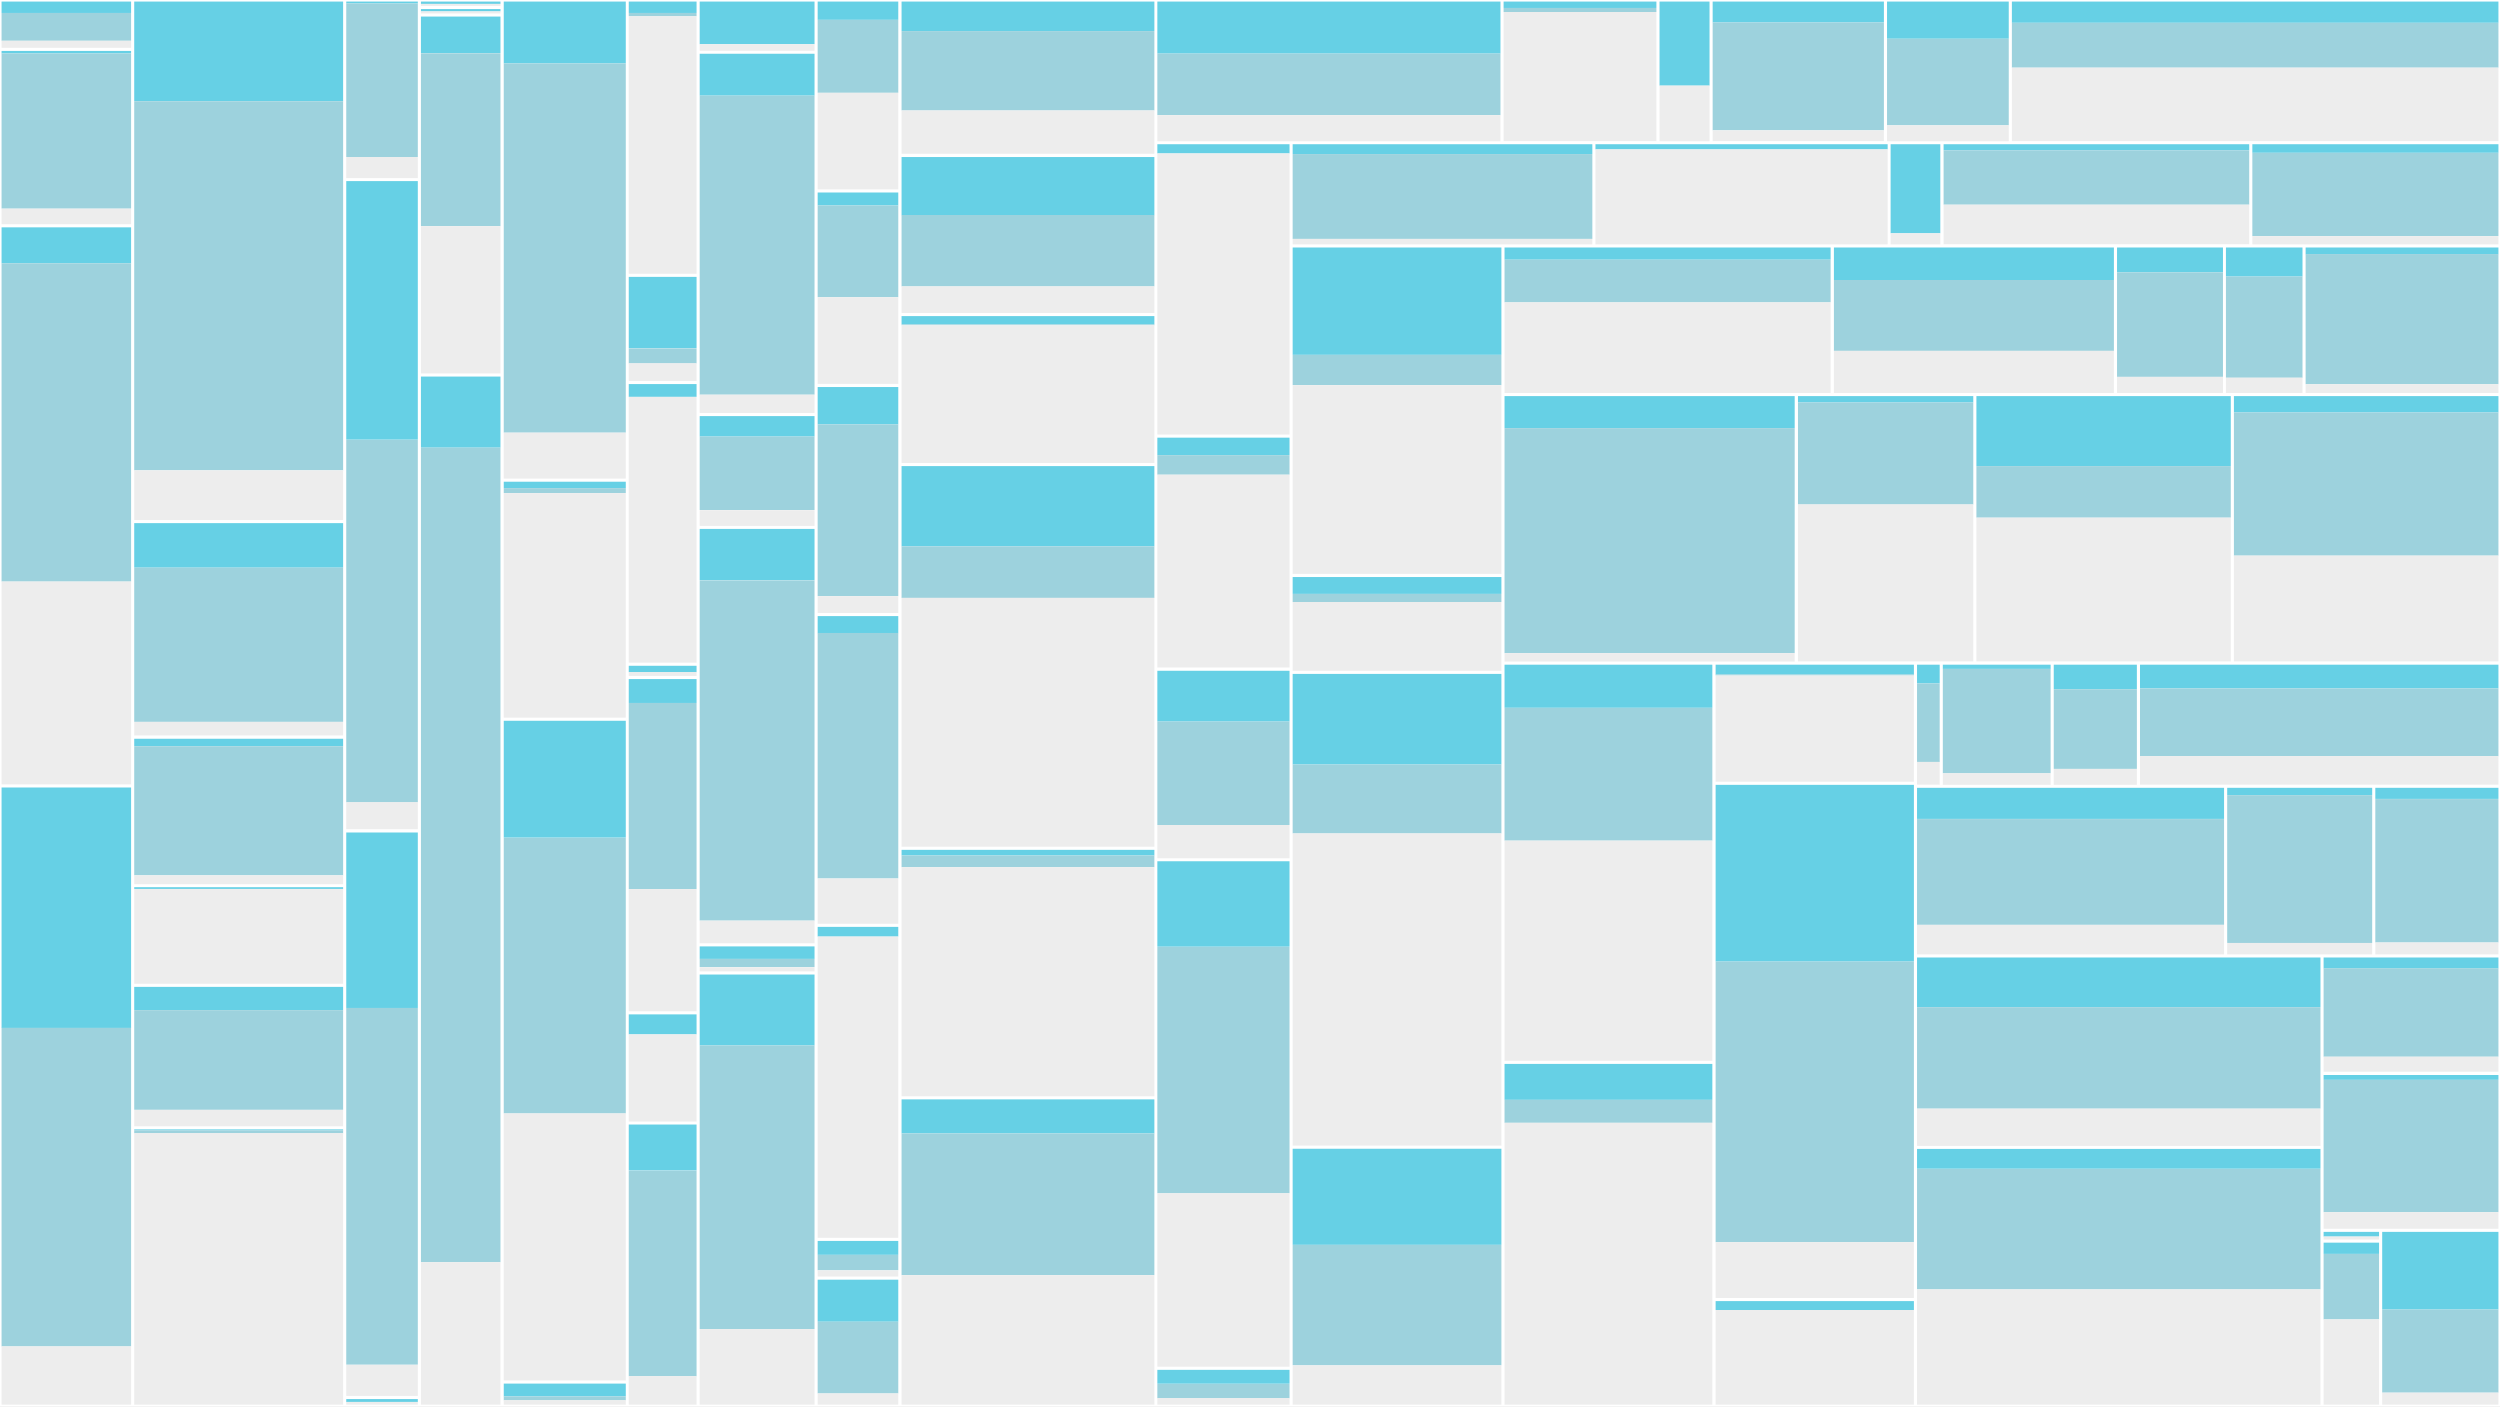
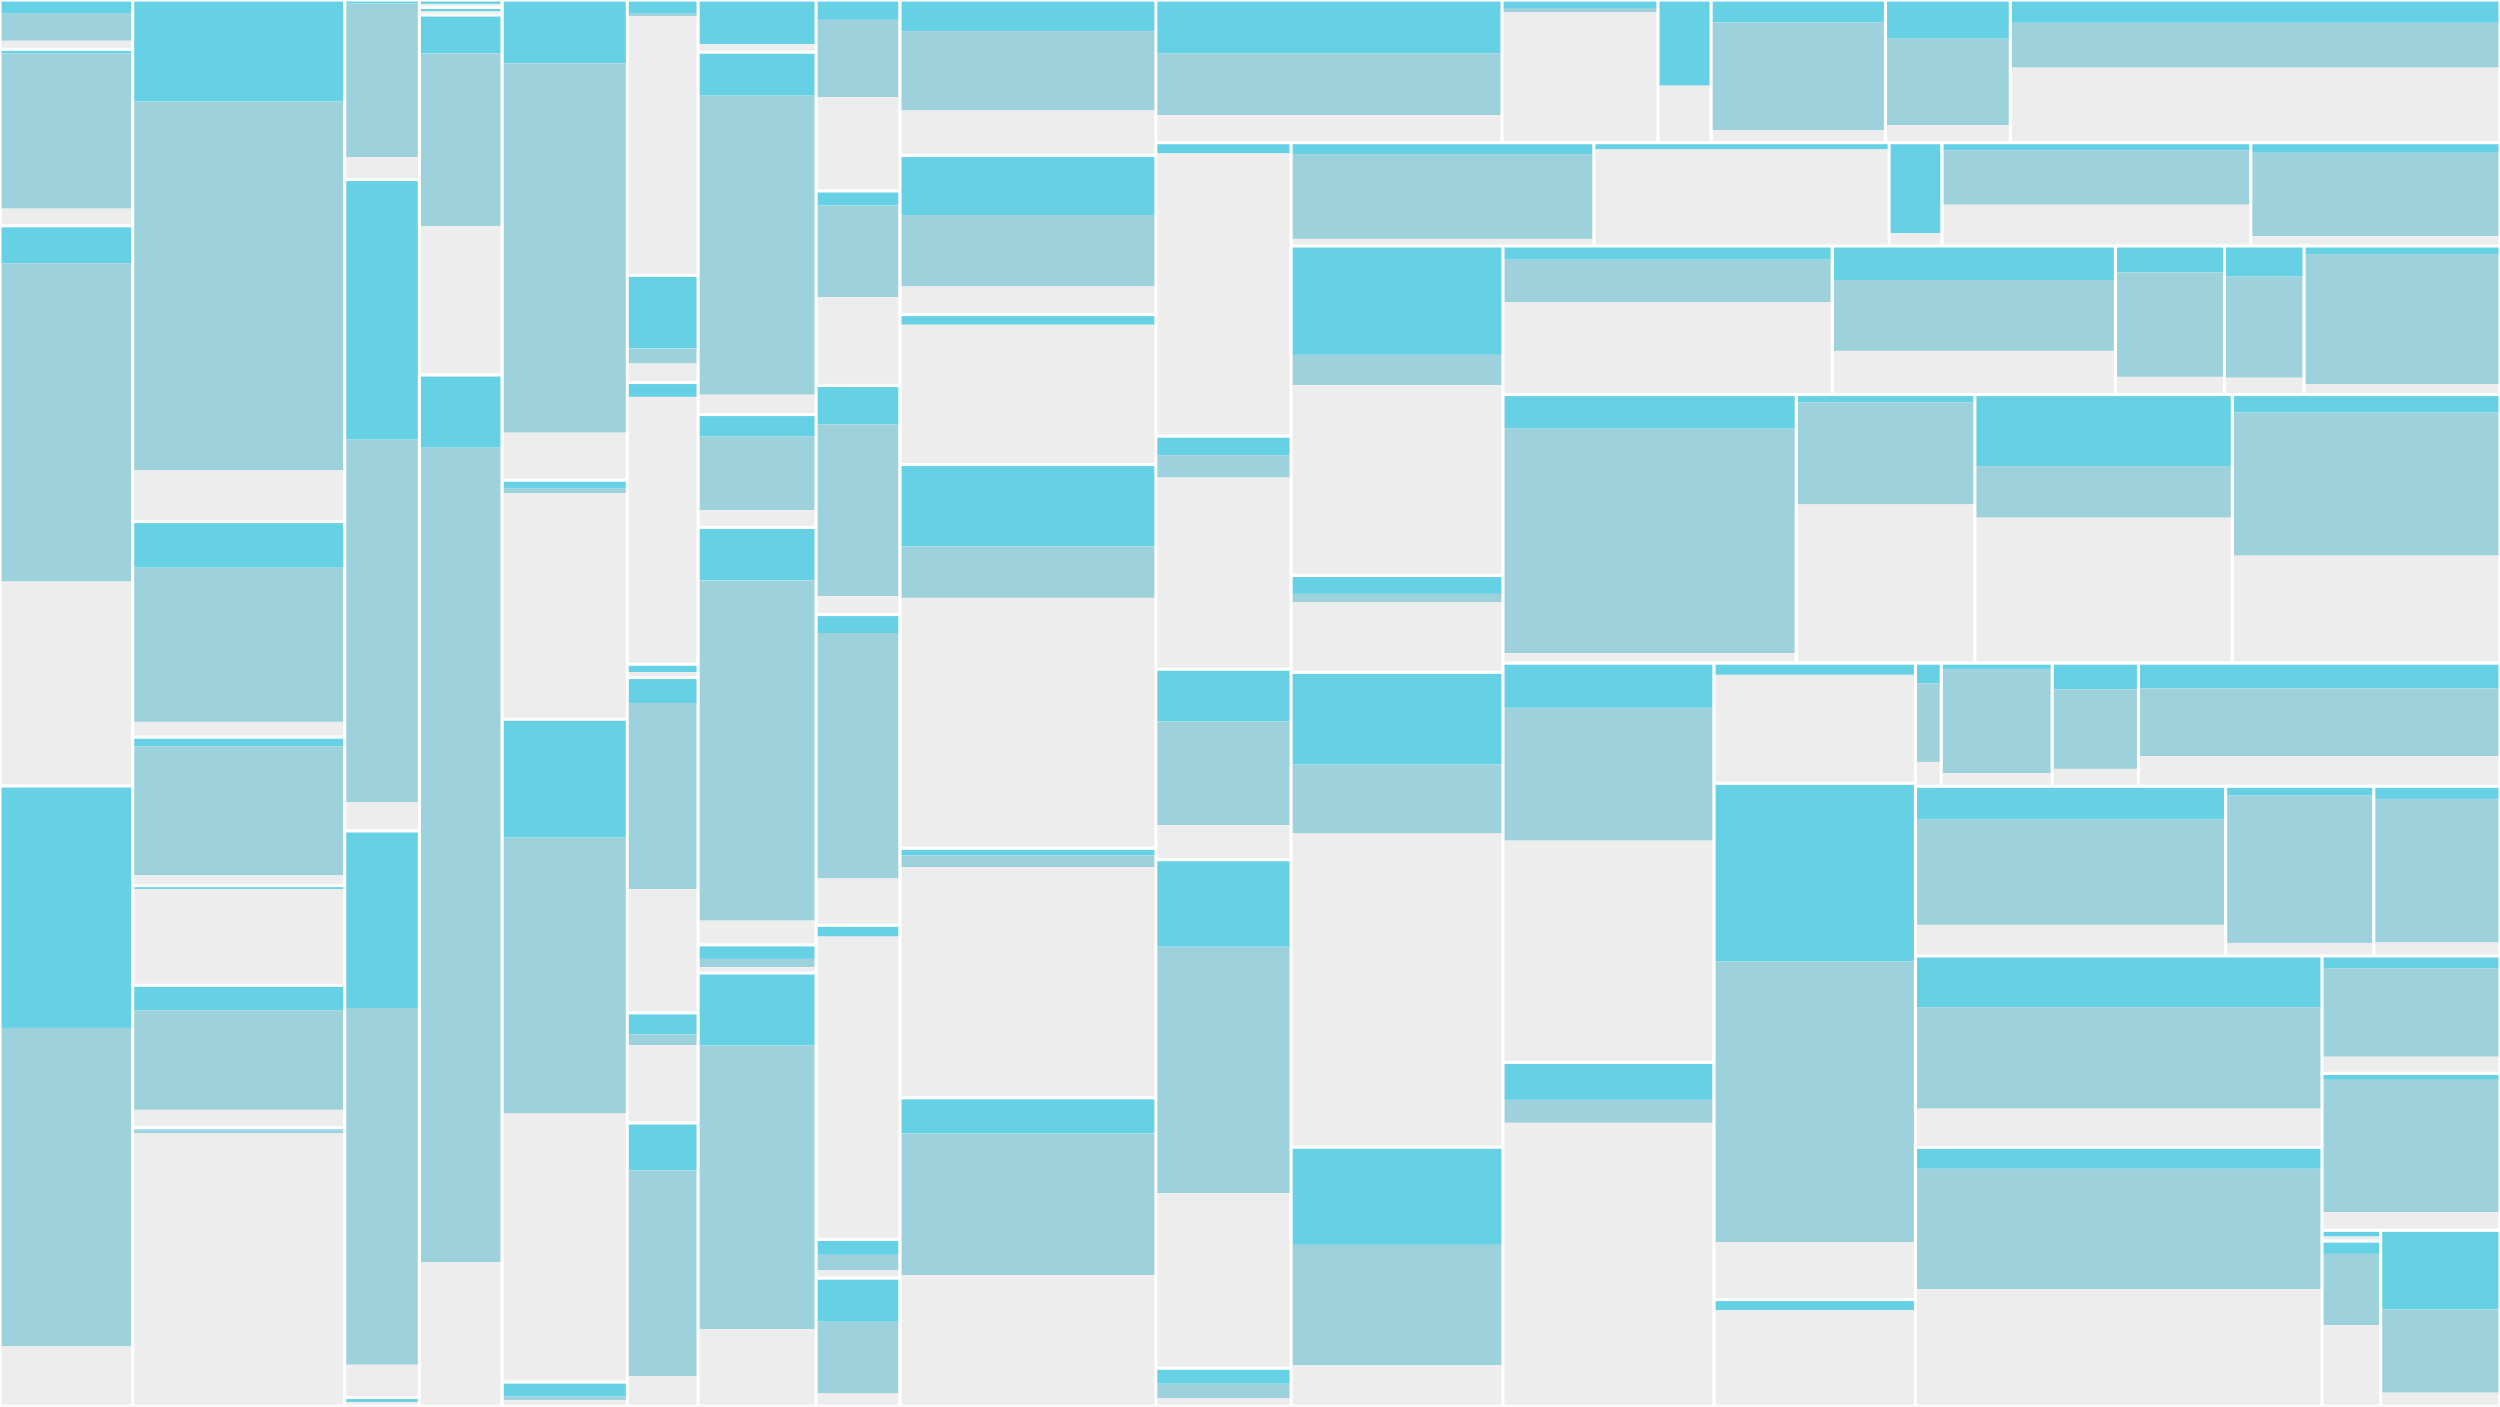
<svg xmlns="http://www.w3.org/2000/svg" viewBox="0 0 1600 900" width="1600" height="900" role="img" aria-label="Decoded overlay code coverage box tree, cyan band">
  <rect x="0" y="0" width="1600" height="900" fill="#ffffff" />
  <rect x="1" y="1" width="82.9" height="7.3" style="fill:hsl(190, 71%, 65%);fill:oklch(0.645 0.128 200)" />
  <rect x="1" y="8.3" width="82.9" height="17.8" style="fill:hsl(190, 48%, 74%);fill:oklch(0.740 0.085 200)" />
  <rect x="1" y="26.1" width="82.9" height="4.5" style="fill:hsl(190, 0%, 93%);fill:oklch(0.930 0.000 200)" />
  <rect x="1" y="32.6" width="82.9" height="1.6" style="fill:hsl(190, 71%, 65%);fill:oklch(0.645 0.128 200)" />
  <rect x="1" y="34.2" width="82.9" height="99.3" style="fill:hsl(190, 48%, 74%);fill:oklch(0.740 0.085 200)" />
  <rect x="1" y="133.6" width="82.9" height="9.9" style="fill:hsl(190, 0%, 93%);fill:oklch(0.930 0.000 200)" />
  <rect x="1" y="145.5" width="82.9" height="23" style="fill:hsl(190, 71%, 65%);fill:oklch(0.645 0.128 200)" />
  <rect x="1" y="168.5" width="82.9" height="203.7" style="fill:hsl(190, 48%, 74%);fill:oklch(0.740 0.085 200)" />
  <rect x="1" y="372.2" width="82.9" height="129.8" style="fill:hsl(190, 0%, 93%);fill:oklch(0.930 0.000 200)" />
  <rect x="1" y="504" width="82.9" height="153.9" style="fill:hsl(190, 71%, 65%);fill:oklch(0.645 0.128 200)" />
  <rect x="1" y="657.8" width="82.9" height="203.9" style="fill:hsl(190, 48%, 74%);fill:oklch(0.740 0.085 200)" />
  <rect x="1" y="861.7" width="82.9" height="37.3" style="fill:hsl(190, 0%, 93%);fill:oklch(0.930 0.000 200)" />
  <rect x="85.9" y="1" width="133.7" height="63.8" style="fill:hsl(190, 71%, 65%);fill:oklch(0.645 0.128 200)" />
  <rect x="85.9" y="64.8" width="133.7" height="236.2" style="fill:hsl(190, 48%, 74%);fill:oklch(0.740 0.085 200)" />
  <rect x="85.9" y="301" width="133.7" height="31.8" style="fill:hsl(190, 0%, 93%);fill:oklch(0.930 0.000 200)" />
  <rect x="85.9" y="334.8" width="133.7" height="28.5" style="fill:hsl(190, 71%, 65%);fill:oklch(0.645 0.128 200)" />
  <rect x="85.9" y="363.3" width="133.7" height="98.7" style="fill:hsl(190, 48%, 74%);fill:oklch(0.740 0.085 200)" />
  <rect x="85.9" y="462" width="133.7" height="8.7" style="fill:hsl(190, 0%, 93%);fill:oklch(0.930 0.000 200)" />
  <rect x="85.9" y="472.8" width="133.7" height="4.8" style="fill:hsl(190, 71%, 65%);fill:oklch(0.645 0.128 200)" />
  <rect x="85.9" y="477.6" width="133.7" height="82.6" style="fill:hsl(190, 48%, 74%);fill:oklch(0.740 0.085 200)" />
  <rect x="85.9" y="560.2" width="133.7" height="5.7" style="fill:hsl(190, 0%, 93%);fill:oklch(0.930 0.000 200)" />
  <rect x="85.9" y="567.8" width="133.7" height="1.1" style="fill:hsl(190, 71%, 65%);fill:oklch(0.645 0.128 200)" />
  <rect x="85.9" y="569" width="133.7" height="60.6" style="fill:hsl(190, 0%, 93%);fill:oklch(0.930 0.000 200)" />
  <rect x="85.9" y="631.6" width="133.7" height="14.9" style="fill:hsl(190, 71%, 65%);fill:oklch(0.645 0.128 200)" />
  <rect x="85.9" y="646.5" width="133.7" height="63.8" style="fill:hsl(190, 48%, 74%);fill:oklch(0.740 0.085 200)" />
  <rect x="85.9" y="710.3" width="133.7" height="10.5" style="fill:hsl(190, 0%, 93%);fill:oklch(0.930 0.000 200)" />
  <rect x="85.9" y="722.8" width="133.7" height="0.6" style="fill:hsl(190, 71%, 65%);fill:oklch(0.645 0.128 200)" />
  <rect x="85.9" y="723.4" width="133.7" height="1.9" style="fill:hsl(190, 48%, 74%);fill:oklch(0.740 0.085 200)" />
  <rect x="85.9" y="725.2" width="133.7" height="173.8" style="fill:hsl(190, 0%, 93%);fill:oklch(0.930 0.000 200)" />
  <rect x="221.6" y="1" width="45.8" height="1.2" style="fill:hsl(190, 71%, 65%);fill:oklch(0.645 0.128 200)" />
  <rect x="221.6" y="2.2" width="45.8" height="98.3" style="fill:hsl(190, 48%, 74%);fill:oklch(0.740 0.085 200)" />
  <rect x="221.6" y="100.5" width="45.8" height="13.5" style="fill:hsl(190, 0%, 93%);fill:oklch(0.930 0.000 200)" />
  <rect x="221.6" y="115.9" width="45.8" height="165.5" style="fill:hsl(190, 71%, 65%);fill:oklch(0.645 0.128 200)" />
  <rect x="221.6" y="281.5" width="45.8" height="232" style="fill:hsl(190, 48%, 74%);fill:oklch(0.740 0.085 200)" />
  <rect x="221.6" y="513.4" width="45.8" height="17.3" style="fill:hsl(190, 0%, 93%);fill:oklch(0.930 0.000 200)" />
  <rect x="221.6" y="532.8" width="45.8" height="112.3" style="fill:hsl(190, 71%, 65%);fill:oklch(0.645 0.128 200)" />
  <rect x="221.6" y="645.1" width="45.8" height="228.3" style="fill:hsl(190, 48%, 74%);fill:oklch(0.740 0.085 200)" />
  <rect x="221.6" y="873.5" width="45.8" height="19.9" style="fill:hsl(190, 0%, 93%);fill:oklch(0.930 0.000 200)" />
  <rect x="221.6" y="895.4" width="45.8" height="1.9" style="fill:hsl(190, 71%, 65%);fill:oklch(0.645 0.128 200)" />
  <rect x="221.6" y="897.2" width="45.8" height="1.8" style="fill:hsl(190, 0%, 93%);fill:oklch(0.930 0.000 200)" />
  <rect x="269.4" y="1" width="50.9" height="1.5" style="fill:hsl(190, 71%, 65%);fill:oklch(0.645 0.128 200)" />
  <rect x="269.4" y="2.5" width="50.9" height="1.3" style="fill:hsl(190, 0%, 93%);fill:oklch(0.930 0.000 200)" />
  <rect x="269.4" y="5.8" width="50.9" height="1.5" style="fill:hsl(190, 71%, 65%);fill:oklch(0.645 0.128 200)" />
  <rect x="269.4" y="7.3" width="50.9" height="1.3" style="fill:hsl(190, 0%, 93%);fill:oklch(0.930 0.000 200)" />
  <rect x="269.4" y="10.6" width="50.9" height="23.4" style="fill:hsl(190, 71%, 65%);fill:oklch(0.645 0.128 200)" />
  <rect x="269.4" y="34.1" width="50.9" height="110.6" style="fill:hsl(190, 48%, 74%);fill:oklch(0.740 0.085 200)" />
  <rect x="269.4" y="144.7" width="50.9" height="94.3" style="fill:hsl(190, 0%, 93%);fill:oklch(0.930 0.000 200)" />
  <rect x="269.4" y="241" width="50.9" height="45.5" style="fill:hsl(190, 71%, 65%);fill:oklch(0.645 0.128 200)" />
  <rect x="269.4" y="286.5" width="50.9" height="521.3" style="fill:hsl(190, 48%, 74%);fill:oklch(0.740 0.085 200)" />
  <rect x="269.4" y="807.8" width="50.9" height="91.2" style="fill:hsl(190, 0%, 93%);fill:oklch(0.930 0.000 200)" />
  <rect x="322.4" y="1" width="78.1" height="39.6" style="fill:hsl(190, 71%, 65%);fill:oklch(0.645 0.128 200)" />
  <rect x="322.4" y="40.6" width="78.1" height="236.3" style="fill:hsl(190, 48%, 74%);fill:oklch(0.740 0.085 200)" />
  <rect x="322.4" y="276.9" width="78.1" height="29.4" style="fill:hsl(190, 0%, 93%);fill:oklch(0.930 0.000 200)" />
  <rect x="322.4" y="308.3" width="78.1" height="4.1" style="fill:hsl(190, 71%, 65%);fill:oklch(0.645 0.128 200)" />
  <rect x="322.4" y="312.4" width="78.1" height="3.2" style="fill:hsl(190, 48%, 74%);fill:oklch(0.740 0.085 200)" />
  <rect x="322.4" y="315.6" width="78.1" height="143.7" style="fill:hsl(190, 0%, 93%);fill:oklch(0.930 0.000 200)" />
  <rect x="322.4" y="461.3" width="78.1" height="74.8" style="fill:hsl(190, 71%, 65%);fill:oklch(0.645 0.128 200)" />
  <rect x="322.4" y="536.2" width="78.1" height="176.4" style="fill:hsl(190, 48%, 74%);fill:oklch(0.740 0.085 200)" />
  <rect x="322.4" y="712.6" width="78.1" height="170.9" style="fill:hsl(190, 0%, 93%);fill:oklch(0.930 0.000 200)" />
  <rect x="322.4" y="885.5" width="78.1" height="8.2" style="fill:hsl(190, 71%, 65%);fill:oklch(0.645 0.128 200)" />
  <rect x="322.4" y="893.7" width="78.1" height="2.5" style="fill:hsl(190, 48%, 74%);fill:oklch(0.740 0.085 200)" />
  <rect x="322.4" y="896.1" width="78.1" height="2.9" style="fill:hsl(190, 0%, 93%);fill:oklch(0.930 0.000 200)" />
  <rect x="402.4" y="1" width="43.4" height="7.3" style="fill:hsl(190, 71%, 65%);fill:oklch(0.645 0.128 200)" />
  <rect x="402.4" y="8.3" width="43.4" height="2.1" style="fill:hsl(190, 48%, 74%);fill:oklch(0.740 0.085 200)" />
  <rect x="402.4" y="10.4" width="43.4" height="164.8" style="fill:hsl(190, 0%, 93%);fill:oklch(0.930 0.000 200)" />
  <rect x="402.4" y="177.2" width="43.4" height="45.7" style="fill:hsl(190, 71%, 65%);fill:oklch(0.645 0.128 200)" />
  <rect x="402.4" y="223" width="43.4" height="9.6" style="fill:hsl(190, 48%, 74%);fill:oklch(0.740 0.085 200)" />
  <rect x="402.4" y="232.5" width="43.4" height="11.3" style="fill:hsl(190, 0%, 93%);fill:oklch(0.930 0.000 200)" />
  <rect x="402.4" y="245.8" width="43.4" height="8.2" style="fill:hsl(190, 71%, 65%);fill:oklch(0.645 0.128 200)" />
  <rect x="402.4" y="254" width="43.4" height="170.1" style="fill:hsl(190, 0%, 93%);fill:oklch(0.930 0.000 200)" />
  <rect x="402.4" y="426.1" width="43.4" height="4.1" style="fill:hsl(190, 71%, 65%);fill:oklch(0.645 0.128 200)" />
  <rect x="402.4" y="430.1" width="43.4" height="2.5" style="fill:hsl(190, 0%, 93%);fill:oklch(0.930 0.000 200)" />
  <rect x="402.4" y="434.6" width="43.4" height="15.3" style="fill:hsl(190, 71%, 65%);fill:oklch(0.645 0.128 200)" />
  <rect x="402.4" y="449.9" width="43.4" height="119.1" style="fill:hsl(190, 48%, 74%);fill:oklch(0.740 0.085 200)" />
  <rect x="402.4" y="569" width="43.4" height="78.2" style="fill:hsl(190, 0%, 93%);fill:oklch(0.930 0.000 200)" />
  <rect x="402.4" y="649.2" width="43.4" height="12.8" style="fill:hsl(190, 71%, 65%);fill:oklch(0.645 0.128 200)" />
-   <rect x="402.4" y="662" width="43.4" height="55.8" style="fill:hsl(190, 0%, 93%);fill:oklch(0.930 0.000 200)" />
+   <rect x="402.4" y="662" width="43.4" height="6.9" style="fill:hsl(190, 48%, 74%);fill:oklch(0.740 0.085 200)" />
+   <rect x="402.4" y="668.8" width="43.4" height="48.9" style="fill:hsl(190, 0%, 93%);fill:oklch(0.930 0.000 200)" />
  <rect x="402.4" y="719.7" width="43.4" height="29.4" style="fill:hsl(190, 71%, 65%);fill:oklch(0.645 0.128 200)" />
  <rect x="402.4" y="749.2" width="43.4" height="131.6" style="fill:hsl(190, 48%, 74%);fill:oklch(0.740 0.085 200)" />
  <rect x="402.4" y="880.7" width="43.4" height="18.3" style="fill:hsl(190, 0%, 93%);fill:oklch(0.930 0.000 200)" />
  <rect x="447.8" y="1" width="73.5" height="27.3" style="fill:hsl(190, 71%, 65%);fill:oklch(0.645 0.128 200)" />
  <rect x="447.8" y="28.3" width="73.5" height="4.2" style="fill:hsl(190, 0%, 93%);fill:oklch(0.930 0.000 200)" />
  <rect x="447.8" y="34.4" width="73.5" height="26.8" style="fill:hsl(190, 71%, 65%);fill:oklch(0.645 0.128 200)" />
  <rect x="447.8" y="61.2" width="73.5" height="191.4" style="fill:hsl(190, 48%, 74%);fill:oklch(0.740 0.085 200)" />
  <rect x="447.8" y="252.6" width="73.5" height="11.7" style="fill:hsl(190, 0%, 93%);fill:oklch(0.930 0.000 200)" />
  <rect x="447.8" y="266.3" width="73.5" height="13.1" style="fill:hsl(190, 71%, 65%);fill:oklch(0.645 0.128 200)" />
  <rect x="447.8" y="279.4" width="73.5" height="47" style="fill:hsl(190, 48%, 74%);fill:oklch(0.740 0.085 200)" />
  <rect x="447.8" y="326.5" width="73.5" height="10.1" style="fill:hsl(190, 0%, 93%);fill:oklch(0.930 0.000 200)" />
  <rect x="447.8" y="338.5" width="73.5" height="32.9" style="fill:hsl(190, 71%, 65%);fill:oklch(0.645 0.128 200)" />
  <rect x="447.8" y="371.5" width="73.5" height="217.7" style="fill:hsl(190, 48%, 74%);fill:oklch(0.740 0.085 200)" />
  <rect x="447.8" y="589.2" width="73.5" height="14.5" style="fill:hsl(190, 0%, 93%);fill:oklch(0.930 0.000 200)" />
  <rect x="447.8" y="605.7" width="73.5" height="8" style="fill:hsl(190, 71%, 65%);fill:oklch(0.645 0.128 200)" />
  <rect x="447.8" y="613.7" width="73.5" height="5.2" style="fill:hsl(190, 48%, 74%);fill:oklch(0.740 0.085 200)" />
  <rect x="447.8" y="619" width="73.5" height="2.7" style="fill:hsl(190, 0%, 93%);fill:oklch(0.930 0.000 200)" />
  <rect x="447.8" y="623.7" width="73.5" height="45.4" style="fill:hsl(190, 71%, 65%);fill:oklch(0.645 0.128 200)" />
  <rect x="447.8" y="669.1" width="73.5" height="181.5" style="fill:hsl(190, 48%, 74%);fill:oklch(0.740 0.085 200)" />
  <rect x="447.8" y="850.6" width="73.5" height="48.4" style="fill:hsl(190, 0%, 93%);fill:oklch(0.930 0.000 200)" />
  <rect x="523.3" y="1" width="51.6" height="11.7" style="fill:hsl(190, 71%, 65%);fill:oklch(0.645 0.128 200)" />
-   <rect x="523.3" y="12.7" width="51.6" height="46.7" style="fill:hsl(190, 48%, 74%);fill:oklch(0.740 0.085 200)" />
-   <rect x="523.3" y="59.4" width="51.6" height="61.8" style="fill:hsl(190, 0%, 93%);fill:oklch(0.930 0.000 200)" />
+   <rect x="523.3" y="12.7" width="51.6" height="49.5" style="fill:hsl(190, 48%, 74%);fill:oklch(0.740 0.085 200)" />
+   <rect x="523.3" y="62.2" width="51.6" height="59" style="fill:hsl(190, 0%, 93%);fill:oklch(0.930 0.000 200)" />
  <rect x="523.3" y="123.2" width="51.6" height="8.3" style="fill:hsl(190, 71%, 65%);fill:oklch(0.645 0.128 200)" />
  <rect x="523.3" y="131.5" width="51.6" height="58.7" style="fill:hsl(190, 48%, 74%);fill:oklch(0.740 0.085 200)" />
  <rect x="523.3" y="190.2" width="51.6" height="55.5" style="fill:hsl(190, 0%, 93%);fill:oklch(0.930 0.000 200)" />
  <rect x="523.3" y="247.7" width="51.6" height="23.9" style="fill:hsl(190, 71%, 65%);fill:oklch(0.645 0.128 200)" />
  <rect x="523.3" y="271.6" width="51.6" height="109.9" style="fill:hsl(190, 48%, 74%);fill:oklch(0.740 0.085 200)" />
  <rect x="523.3" y="381.5" width="51.6" height="10.8" style="fill:hsl(190, 0%, 93%);fill:oklch(0.930 0.000 200)" />
  <rect x="523.3" y="394.3" width="51.6" height="10.9" style="fill:hsl(190, 71%, 65%);fill:oklch(0.645 0.128 200)" />
  <rect x="523.3" y="405.1" width="51.6" height="157.1" style="fill:hsl(190, 48%, 74%);fill:oklch(0.740 0.085 200)" />
  <rect x="523.3" y="562.3" width="51.6" height="28.9" style="fill:hsl(190, 0%, 93%);fill:oklch(0.930 0.000 200)" />
  <rect x="523.3" y="593.2" width="51.6" height="6.2" style="fill:hsl(190, 71%, 65%);fill:oklch(0.645 0.128 200)" />
  <rect x="523.3" y="599.4" width="51.6" height="192.8" style="fill:hsl(190, 0%, 93%);fill:oklch(0.930 0.000 200)" />
  <rect x="523.3" y="794.2" width="51.6" height="8.9" style="fill:hsl(190, 71%, 65%);fill:oklch(0.645 0.128 200)" />
  <rect x="523.3" y="803.1" width="51.6" height="9.9" style="fill:hsl(190, 48%, 74%);fill:oklch(0.740 0.085 200)" />
  <rect x="523.3" y="813" width="51.6" height="4" style="fill:hsl(190, 0%, 93%);fill:oklch(0.930 0.000 200)" />
  <rect x="523.3" y="819" width="51.6" height="26.9" style="fill:hsl(190, 71%, 65%);fill:oklch(0.645 0.128 200)" />
  <rect x="523.3" y="845.9" width="51.6" height="45.9" style="fill:hsl(190, 48%, 74%);fill:oklch(0.740 0.085 200)" />
  <rect x="523.3" y="891.8" width="51.6" height="7.2" style="fill:hsl(190, 0%, 93%);fill:oklch(0.930 0.000 200)" />
  <rect x="577" y="1" width="161.8" height="18.9" style="fill:hsl(190, 71%, 65%);fill:oklch(0.645 0.128 200)" />
  <rect x="577" y="19.9" width="161.8" height="50.8" style="fill:hsl(190, 48%, 74%);fill:oklch(0.740 0.085 200)" />
  <rect x="577" y="70.7" width="161.8" height="27.7" style="fill:hsl(190, 0%, 93%);fill:oklch(0.930 0.000 200)" />
  <rect x="577" y="100.5" width="161.8" height="37.2" style="fill:hsl(190, 71%, 65%);fill:oklch(0.645 0.128 200)" />
  <rect x="577" y="137.6" width="161.8" height="45.7" style="fill:hsl(190, 48%, 74%);fill:oklch(0.740 0.085 200)" />
  <rect x="577" y="183.3" width="161.8" height="17" style="fill:hsl(190, 0%, 93%);fill:oklch(0.930 0.000 200)" />
  <rect x="577" y="202.3" width="161.8" height="5.3" style="fill:hsl(190, 71%, 65%);fill:oklch(0.645 0.128 200)" />
  <rect x="577" y="207.6" width="161.8" height="0.6" style="fill:hsl(190, 48%, 74%);fill:oklch(0.740 0.085 200)" />
  <rect x="577" y="208.2" width="161.8" height="88.1" style="fill:hsl(190, 0%, 93%);fill:oklch(0.930 0.000 200)" />
  <rect x="577" y="298.3" width="161.8" height="51.4" style="fill:hsl(190, 71%, 65%);fill:oklch(0.645 0.128 200)" />
  <rect x="577" y="349.7" width="161.8" height="33" style="fill:hsl(190, 48%, 74%);fill:oklch(0.740 0.085 200)" />
  <rect x="577" y="382.6" width="161.8" height="159.3" style="fill:hsl(190, 0%, 93%);fill:oklch(0.930 0.000 200)" />
  <rect x="577" y="543.9" width="161.8" height="3.6" style="fill:hsl(190, 71%, 65%);fill:oklch(0.645 0.128 200)" />
  <rect x="577" y="547.5" width="161.8" height="7.5" style="fill:hsl(190, 48%, 74%);fill:oklch(0.740 0.085 200)" />
  <rect x="577" y="555" width="161.8" height="146.6" style="fill:hsl(190, 0%, 93%);fill:oklch(0.930 0.000 200)" />
  <rect x="577" y="703.6" width="161.8" height="21.8" style="fill:hsl(190, 71%, 65%);fill:oklch(0.645 0.128 200)" />
  <rect x="577" y="725.4" width="161.8" height="90.7" style="fill:hsl(190, 48%, 74%);fill:oklch(0.740 0.085 200)" />
  <rect x="577" y="816.1" width="161.8" height="82.9" style="fill:hsl(190, 0%, 93%);fill:oklch(0.930 0.000 200)" />
  <rect x="740.7" y="1" width="219.6" height="33.3" style="fill:hsl(190, 71%, 65%);fill:oklch(0.645 0.128 200)" />
  <rect x="740.7" y="34.3" width="219.6" height="39.4" style="fill:hsl(190, 48%, 74%);fill:oklch(0.740 0.085 200)" />
  <rect x="740.7" y="73.7" width="219.6" height="16.7" style="fill:hsl(190, 0%, 93%);fill:oklch(0.930 0.000 200)" />
  <rect x="962.3" y="1" width="97.8" height="4.1" style="fill:hsl(190, 71%, 65%);fill:oklch(0.645 0.128 200)" />
  <rect x="962.3" y="5.1" width="97.8" height="2.6" style="fill:hsl(190, 48%, 74%);fill:oklch(0.740 0.085 200)" />
  <rect x="962.3" y="7.7" width="97.8" height="82.6" style="fill:hsl(190, 0%, 93%);fill:oklch(0.930 0.000 200)" />
  <rect x="1062.1" y="1" width="32" height="53.8" style="fill:hsl(190, 71%, 65%);fill:oklch(0.645 0.128 200)" />
  <rect x="1062.1" y="54.8" width="32" height="35.6" style="fill:hsl(190, 0%, 93%);fill:oklch(0.930 0.000 200)" />
  <rect x="1096.1" y="1" width="109.6" height="13.4" style="fill:hsl(190, 71%, 65%);fill:oklch(0.645 0.128 200)" />
  <rect x="1096.1" y="14.4" width="109.6" height="69" style="fill:hsl(190, 48%, 74%);fill:oklch(0.740 0.085 200)" />
  <rect x="1096.1" y="83.4" width="109.6" height="6.9" style="fill:hsl(190, 0%, 93%);fill:oklch(0.930 0.000 200)" />
  <rect x="1207.7" y="1" width="77.9" height="23.8" style="fill:hsl(190, 71%, 65%);fill:oklch(0.645 0.128 200)" />
  <rect x="1207.7" y="24.8" width="77.9" height="55.4" style="fill:hsl(190, 48%, 74%);fill:oklch(0.740 0.085 200)" />
  <rect x="1207.7" y="80.2" width="77.9" height="10.2" style="fill:hsl(190, 0%, 93%);fill:oklch(0.930 0.000 200)" />
  <rect x="1287.6" y="1" width="311.4" height="13.6" style="fill:hsl(190, 71%, 65%);fill:oklch(0.645 0.128 200)" />
  <rect x="1287.6" y="14.6" width="311.4" height="28.7" style="fill:hsl(190, 48%, 74%);fill:oklch(0.740 0.085 200)" />
  <rect x="1287.6" y="43.3" width="311.4" height="47" style="fill:hsl(190, 0%, 93%);fill:oklch(0.930 0.000 200)" />
  <rect x="740.7" y="92.3" width="84.6" height="5.9" style="fill:hsl(190, 71%, 65%);fill:oklch(0.645 0.128 200)" />
  <rect x="740.7" y="98.2" width="84.6" height="179.9" style="fill:hsl(190, 0%, 93%);fill:oklch(0.930 0.000 200)" />
  <rect x="740.7" y="280.1" width="84.6" height="11.2" style="fill:hsl(190, 71%, 65%);fill:oklch(0.645 0.128 200)" />
-   <rect x="740.7" y="291.3" width="84.6" height="12.5" style="fill:hsl(190, 48%, 74%);fill:oklch(0.740 0.085 200)" />
-   <rect x="740.7" y="303.8" width="84.6" height="123.4" style="fill:hsl(190, 0%, 93%);fill:oklch(0.930 0.000 200)" />
+   <rect x="740.7" y="291.3" width="84.6" height="14.3" style="fill:hsl(190, 48%, 74%);fill:oklch(0.740 0.085 200)" />
+   <rect x="740.7" y="305.7" width="84.6" height="121.6" style="fill:hsl(190, 0%, 93%);fill:oklch(0.930 0.000 200)" />
  <rect x="740.7" y="429.3" width="84.6" height="32.5" style="fill:hsl(190, 71%, 65%);fill:oklch(0.645 0.128 200)" />
  <rect x="740.7" y="461.8" width="84.6" height="66.2" style="fill:hsl(190, 48%, 74%);fill:oklch(0.740 0.085 200)" />
  <rect x="740.7" y="528" width="84.6" height="21.3" style="fill:hsl(190, 0%, 93%);fill:oklch(0.930 0.000 200)" />
  <rect x="740.7" y="551.2" width="84.6" height="54.7" style="fill:hsl(190, 71%, 65%);fill:oklch(0.645 0.128 200)" />
  <rect x="740.7" y="606" width="84.6" height="157.7" style="fill:hsl(190, 48%, 74%);fill:oklch(0.740 0.085 200)" />
  <rect x="740.7" y="763.7" width="84.6" height="111" style="fill:hsl(190, 0%, 93%);fill:oklch(0.930 0.000 200)" />
  <rect x="740.7" y="876.7" width="84.6" height="8.9" style="fill:hsl(190, 71%, 65%);fill:oklch(0.645 0.128 200)" />
  <rect x="740.7" y="885.7" width="84.6" height="9.2" style="fill:hsl(190, 48%, 74%);fill:oklch(0.740 0.085 200)" />
  <rect x="740.7" y="894.8" width="84.6" height="4.2" style="fill:hsl(190, 0%, 93%);fill:oklch(0.930 0.000 200)" />
  <rect x="827.3" y="92.3" width="191.8" height="6.3" style="fill:hsl(190, 71%, 65%);fill:oklch(0.645 0.128 200)" />
  <rect x="827.3" y="98.6" width="191.8" height="54.3" style="fill:hsl(190, 48%, 74%);fill:oklch(0.740 0.085 200)" />
  <rect x="827.3" y="152.9" width="191.8" height="3.5" style="fill:hsl(190, 0%, 93%);fill:oklch(0.930 0.000 200)" />
  <rect x="1021.1" y="92.3" width="187" height="3.3" style="fill:hsl(190, 71%, 65%);fill:oklch(0.645 0.128 200)" />
  <rect x="1021.1" y="95.6" width="187" height="60.8" style="fill:hsl(190, 0%, 93%);fill:oklch(0.930 0.000 200)" />
  <rect x="1210" y="92.3" width="31.8" height="57" style="fill:hsl(190, 71%, 65%);fill:oklch(0.645 0.128 200)" />
  <rect x="1210" y="149.3" width="31.8" height="7.1" style="fill:hsl(190, 0%, 93%);fill:oklch(0.930 0.000 200)" />
  <rect x="1243.9" y="92.3" width="195.6" height="3.9" style="fill:hsl(190, 71%, 65%);fill:oklch(0.645 0.128 200)" />
  <rect x="1243.9" y="96.2" width="195.6" height="34.8" style="fill:hsl(190, 48%, 74%);fill:oklch(0.740 0.085 200)" />
  <rect x="1243.9" y="131" width="195.6" height="25.3" style="fill:hsl(190, 0%, 93%);fill:oklch(0.930 0.000 200)" />
  <rect x="1441.5" y="92.3" width="157.5" height="5.5" style="fill:hsl(190, 71%, 65%);fill:oklch(0.645 0.128 200)" />
  <rect x="1441.5" y="97.8" width="157.5" height="53.3" style="fill:hsl(190, 48%, 74%);fill:oklch(0.740 0.085 200)" />
  <rect x="1441.5" y="151.1" width="157.5" height="5.3" style="fill:hsl(190, 0%, 93%);fill:oklch(0.930 0.000 200)" />
  <rect x="827.3" y="158.4" width="133.6" height="68.7" style="fill:hsl(190, 71%, 65%);fill:oklch(0.645 0.128 200)" />
  <rect x="827.3" y="227.1" width="133.6" height="19.4" style="fill:hsl(190, 48%, 74%);fill:oklch(0.740 0.085 200)" />
  <rect x="827.3" y="246.5" width="133.6" height="120.8" style="fill:hsl(190, 0%, 93%);fill:oklch(0.930 0.000 200)" />
  <rect x="827.3" y="369.3" width="133.6" height="10.8" style="fill:hsl(190, 71%, 65%);fill:oklch(0.645 0.128 200)" />
  <rect x="827.3" y="380.1" width="133.6" height="5.2" style="fill:hsl(190, 48%, 74%);fill:oklch(0.740 0.085 200)" />
  <rect x="827.3" y="385.3" width="133.6" height="44" style="fill:hsl(190, 0%, 93%);fill:oklch(0.930 0.000 200)" />
  <rect x="827.3" y="431.3" width="133.6" height="58" style="fill:hsl(190, 71%, 65%);fill:oklch(0.645 0.128 200)" />
  <rect x="827.3" y="489.3" width="133.6" height="44.1" style="fill:hsl(190, 48%, 74%);fill:oklch(0.740 0.085 200)" />
  <rect x="827.3" y="533.4" width="133.6" height="199.8" style="fill:hsl(190, 0%, 93%);fill:oklch(0.930 0.000 200)" />
  <rect x="827.3" y="735.2" width="133.6" height="61.5" style="fill:hsl(190, 71%, 65%);fill:oklch(0.645 0.128 200)" />
  <rect x="827.3" y="796.7" width="133.6" height="77.1" style="fill:hsl(190, 48%, 74%);fill:oklch(0.740 0.085 200)" />
  <rect x="827.3" y="873.9" width="133.6" height="25.1" style="fill:hsl(190, 0%, 93%);fill:oklch(0.930 0.000 200)" />
  <rect x="962.9" y="158.4" width="208.7" height="7.8" style="fill:hsl(190, 71%, 65%);fill:oklch(0.645 0.128 200)" />
  <rect x="962.9" y="166.2" width="208.7" height="27.3" style="fill:hsl(190, 48%, 74%);fill:oklch(0.740 0.085 200)" />
  <rect x="962.9" y="193.5" width="208.7" height="58" style="fill:hsl(190, 0%, 93%);fill:oklch(0.930 0.000 200)" />
  <rect x="1173.7" y="158.4" width="179.2" height="20.8" style="fill:hsl(190, 71%, 65%);fill:oklch(0.645 0.128 200)" />
  <rect x="1173.7" y="179.2" width="179.2" height="45.4" style="fill:hsl(190, 48%, 74%);fill:oklch(0.740 0.085 200)" />
  <rect x="1173.7" y="224.5" width="179.2" height="27" style="fill:hsl(190, 0%, 93%);fill:oklch(0.930 0.000 200)" />
  <rect x="1354.9" y="158.4" width="67.8" height="15.9" style="fill:hsl(190, 71%, 65%);fill:oklch(0.645 0.128 200)" />
  <rect x="1354.9" y="174.3" width="67.8" height="66.9" style="fill:hsl(190, 48%, 74%);fill:oklch(0.740 0.085 200)" />
  <rect x="1354.9" y="241.2" width="67.8" height="10.3" style="fill:hsl(190, 0%, 93%);fill:oklch(0.930 0.000 200)" />
  <rect x="1424.6" y="158.4" width="49" height="18.6" style="fill:hsl(190, 71%, 65%);fill:oklch(0.645 0.128 200)" />
  <rect x="1424.6" y="177" width="49" height="64.8" style="fill:hsl(190, 48%, 74%);fill:oklch(0.740 0.085 200)" />
  <rect x="1424.6" y="241.7" width="49" height="9.8" style="fill:hsl(190, 0%, 93%);fill:oklch(0.930 0.000 200)" />
  <rect x="1475.6" y="158.4" width="123.4" height="4.3" style="fill:hsl(190, 71%, 65%);fill:oklch(0.645 0.128 200)" />
  <rect x="1475.6" y="162.6" width="123.4" height="83.3" style="fill:hsl(190, 48%, 74%);fill:oklch(0.740 0.085 200)" />
  <rect x="1475.6" y="245.9" width="123.4" height="5.6" style="fill:hsl(190, 0%, 93%);fill:oklch(0.930 0.000 200)" />
  <rect x="962.9" y="253.5" width="185.7" height="20.5" style="fill:hsl(190, 71%, 65%);fill:oklch(0.645 0.128 200)" />
  <rect x="962.9" y="274" width="185.7" height="144" style="fill:hsl(190, 48%, 74%);fill:oklch(0.740 0.085 200)" />
  <rect x="962.9" y="418" width="185.7" height="5.4" style="fill:hsl(190, 0%, 93%);fill:oklch(0.930 0.000 200)" />
  <rect x="1150.7" y="253.5" width="112.2" height="4.1" style="fill:hsl(190, 71%, 65%);fill:oklch(0.645 0.128 200)" />
  <rect x="1150.7" y="257.6" width="112.2" height="65.3" style="fill:hsl(190, 48%, 74%);fill:oklch(0.740 0.085 200)" />
  <rect x="1150.7" y="322.8" width="112.2" height="100.5" style="fill:hsl(190, 0%, 93%);fill:oklch(0.930 0.000 200)" />
  <rect x="1264.9" y="253.5" width="162.8" height="44.8" style="fill:hsl(190, 71%, 65%);fill:oklch(0.645 0.128 200)" />
  <rect x="1264.9" y="298.3" width="162.8" height="33" style="fill:hsl(190, 48%, 74%);fill:oklch(0.740 0.085 200)" />
  <rect x="1264.9" y="331.3" width="162.8" height="92" style="fill:hsl(190, 0%, 93%);fill:oklch(0.930 0.000 200)" />
  <rect x="1429.7" y="253.5" width="169.3" height="10.5" style="fill:hsl(190, 71%, 65%);fill:oklch(0.645 0.128 200)" />
  <rect x="1429.7" y="264" width="169.3" height="91.6" style="fill:hsl(190, 48%, 74%);fill:oklch(0.740 0.085 200)" />
  <rect x="1429.7" y="355.6" width="169.3" height="67.7" style="fill:hsl(190, 0%, 93%);fill:oklch(0.930 0.000 200)" />
  <rect x="962.9" y="425.4" width="133" height="27.6" style="fill:hsl(190, 71%, 65%);fill:oklch(0.645 0.128 200)" />
  <rect x="962.9" y="453" width="133" height="85" style="fill:hsl(190, 48%, 74%);fill:oklch(0.740 0.085 200)" />
  <rect x="962.9" y="538" width="133" height="140.9" style="fill:hsl(190, 0%, 93%);fill:oklch(0.930 0.000 200)" />
  <rect x="962.9" y="680.9" width="133" height="23" style="fill:hsl(190, 71%, 65%);fill:oklch(0.645 0.128 200)" />
  <rect x="962.9" y="703.9" width="133" height="14.7" style="fill:hsl(190, 48%, 74%);fill:oklch(0.740 0.085 200)" />
  <rect x="962.9" y="718.6" width="133" height="180.4" style="fill:hsl(190, 0%, 93%);fill:oklch(0.930 0.000 200)" />
  <rect x="1098" y="425.4" width="126.9" height="6.3" style="fill:hsl(190, 71%, 65%);fill:oklch(0.645 0.128 200)" />
  <rect x="1098" y="431.6" width="126.9" height="0.7" style="fill:hsl(190, 48%, 74%);fill:oklch(0.740 0.085 200)" />
  <rect x="1098" y="432.4" width="126.9" height="67.9" style="fill:hsl(190, 0%, 93%);fill:oklch(0.930 0.000 200)" />
  <rect x="1098" y="502.3" width="126.9" height="113.1" style="fill:hsl(190, 71%, 65%);fill:oklch(0.645 0.128 200)" />
  <rect x="1098" y="615.4" width="126.9" height="179.6" style="fill:hsl(190, 48%, 74%);fill:oklch(0.740 0.085 200)" />
  <rect x="1098" y="795" width="126.9" height="35.7" style="fill:hsl(190, 0%, 93%);fill:oklch(0.930 0.000 200)" />
  <rect x="1098" y="832.7" width="126.9" height="5.7" style="fill:hsl(190, 71%, 65%);fill:oklch(0.645 0.128 200)" />
  <rect x="1098" y="838.4" width="126.9" height="60.6" style="fill:hsl(190, 0%, 93%);fill:oklch(0.930 0.000 200)" />
  <rect x="1226.9" y="425.4" width="14.5" height="12" style="fill:hsl(190, 71%, 65%);fill:oklch(0.645 0.128 200)" />
  <rect x="1226.9" y="437.4" width="14.5" height="50.3" style="fill:hsl(190, 48%, 74%);fill:oklch(0.740 0.085 200)" />
  <rect x="1226.9" y="487.6" width="14.5" height="14.6" style="fill:hsl(190, 0%, 93%);fill:oklch(0.930 0.000 200)" />
  <rect x="1243.4" y="425.4" width="69" height="2.7" style="fill:hsl(190, 71%, 65%);fill:oklch(0.645 0.128 200)" />
  <rect x="1243.4" y="428.1" width="69" height="66.8" style="fill:hsl(190, 48%, 74%);fill:oklch(0.740 0.085 200)" />
  <rect x="1243.4" y="494.9" width="69" height="7.4" style="fill:hsl(190, 0%, 93%);fill:oklch(0.930 0.000 200)" />
  <rect x="1314.4" y="425.4" width="53.2" height="15.7" style="fill:hsl(190, 71%, 65%);fill:oklch(0.645 0.128 200)" />
  <rect x="1314.4" y="441.1" width="53.2" height="51" style="fill:hsl(190, 48%, 74%);fill:oklch(0.740 0.085 200)" />
  <rect x="1314.4" y="492.1" width="53.2" height="10.2" style="fill:hsl(190, 0%, 93%);fill:oklch(0.930 0.000 200)" />
  <rect x="1369.6" y="425.4" width="229.4" height="15.2" style="fill:hsl(190, 71%, 65%);fill:oklch(0.645 0.128 200)" />
  <rect x="1369.6" y="440.6" width="229.4" height="43.4" style="fill:hsl(190, 48%, 74%);fill:oklch(0.740 0.085 200)" />
  <rect x="1369.6" y="483.9" width="229.4" height="18.3" style="fill:hsl(190, 0%, 93%);fill:oklch(0.930 0.000 200)" />
  <rect x="1226.9" y="504.2" width="196.5" height="19.9" style="fill:hsl(190, 71%, 65%);fill:oklch(0.645 0.128 200)" />
  <rect x="1226.9" y="524.2" width="196.5" height="67.7" style="fill:hsl(190, 48%, 74%);fill:oklch(0.740 0.085 200)" />
  <rect x="1226.9" y="591.9" width="196.5" height="18.9" style="fill:hsl(190, 0%, 93%);fill:oklch(0.930 0.000 200)" />
  <rect x="1425.4" y="504.2" width="92.8" height="4.7" style="fill:hsl(190, 71%, 65%);fill:oklch(0.645 0.128 200)" />
  <rect x="1425.4" y="508.9" width="92.8" height="94.6" style="fill:hsl(190, 48%, 74%);fill:oklch(0.740 0.085 200)" />
  <rect x="1425.4" y="603.5" width="92.8" height="7.3" style="fill:hsl(190, 0%, 93%);fill:oklch(0.930 0.000 200)" />
  <rect x="1520.2" y="504.2" width="78.8" height="7.1" style="fill:hsl(190, 71%, 65%);fill:oklch(0.645 0.128 200)" />
  <rect x="1520.2" y="511.4" width="78.8" height="91.8" style="fill:hsl(190, 48%, 74%);fill:oklch(0.740 0.085 200)" />
  <rect x="1520.2" y="603.2" width="78.8" height="7.6" style="fill:hsl(190, 0%, 93%);fill:oklch(0.930 0.000 200)" />
  <rect x="1226.9" y="612.8" width="258.2" height="31.8" style="fill:hsl(190, 71%, 65%);fill:oklch(0.645 0.128 200)" />
  <rect x="1226.9" y="644.6" width="258.2" height="64.9" style="fill:hsl(190, 48%, 74%);fill:oklch(0.740 0.085 200)" />
  <rect x="1226.9" y="709.6" width="258.2" height="23.8" style="fill:hsl(190, 0%, 93%);fill:oklch(0.930 0.000 200)" />
  <rect x="1226.9" y="735.3" width="258.2" height="12.7" style="fill:hsl(190, 71%, 65%);fill:oklch(0.645 0.128 200)" />
  <rect x="1226.9" y="748.1" width="258.2" height="77.1" style="fill:hsl(190, 48%, 74%);fill:oklch(0.740 0.085 200)" />
  <rect x="1226.9" y="825.2" width="258.2" height="73.8" style="fill:hsl(190, 0%, 93%);fill:oklch(0.930 0.000 200)" />
  <rect x="1487.1" y="612.8" width="111.9" height="7" style="fill:hsl(190, 71%, 65%);fill:oklch(0.645 0.128 200)" />
  <rect x="1487.1" y="619.7" width="111.9" height="56.6" style="fill:hsl(190, 48%, 74%);fill:oklch(0.740 0.085 200)" />
  <rect x="1487.1" y="676.3" width="111.9" height="9.6" style="fill:hsl(190, 0%, 93%);fill:oklch(0.930 0.000 200)" />
  <rect x="1487.1" y="688" width="111.9" height="3.1" style="fill:hsl(190, 71%, 65%);fill:oklch(0.645 0.128 200)" />
  <rect x="1487.1" y="691.1" width="111.9" height="84.7" style="fill:hsl(190, 48%, 74%);fill:oklch(0.740 0.085 200)" />
  <rect x="1487.1" y="775.8" width="111.9" height="10.6" style="fill:hsl(190, 0%, 93%);fill:oklch(0.930 0.000 200)" />
  <rect x="1487.1" y="788.4" width="35.5" height="3" style="fill:hsl(190, 71%, 65%);fill:oklch(0.645 0.128 200)" />
  <rect x="1487.1" y="791.4" width="35.5" height="1.9" style="fill:hsl(190, 0%, 93%);fill:oklch(0.930 0.000 200)" />
  <rect x="1487.1" y="795.3" width="35.5" height="7.2" style="fill:hsl(190, 71%, 65%);fill:oklch(0.645 0.128 200)" />
-   <rect x="1487.1" y="802.5" width="35.5" height="41.9" style="fill:hsl(190, 48%, 74%);fill:oklch(0.740 0.085 200)" />
-   <rect x="1487.1" y="844.4" width="35.5" height="54.6" style="fill:hsl(190, 0%, 93%);fill:oklch(0.930 0.000 200)" />
+   <rect x="1487.1" y="802.5" width="35.5" height="45.5" style="fill:hsl(190, 48%, 74%);fill:oklch(0.740 0.085 200)" />
+   <rect x="1487.1" y="848" width="35.5" height="51" style="fill:hsl(190, 0%, 93%);fill:oklch(0.930 0.000 200)" />
  <rect x="1524.6" y="788.4" width="74.4" height="49.7" style="fill:hsl(190, 71%, 65%);fill:oklch(0.645 0.128 200)" />
  <rect x="1524.6" y="838.1" width="74.4" height="53.2" style="fill:hsl(190, 48%, 74%);fill:oklch(0.740 0.085 200)" />
  <rect x="1524.6" y="891.3" width="74.4" height="7.7" style="fill:hsl(190, 0%, 93%);fill:oklch(0.930 0.000 200)" />
</svg>
